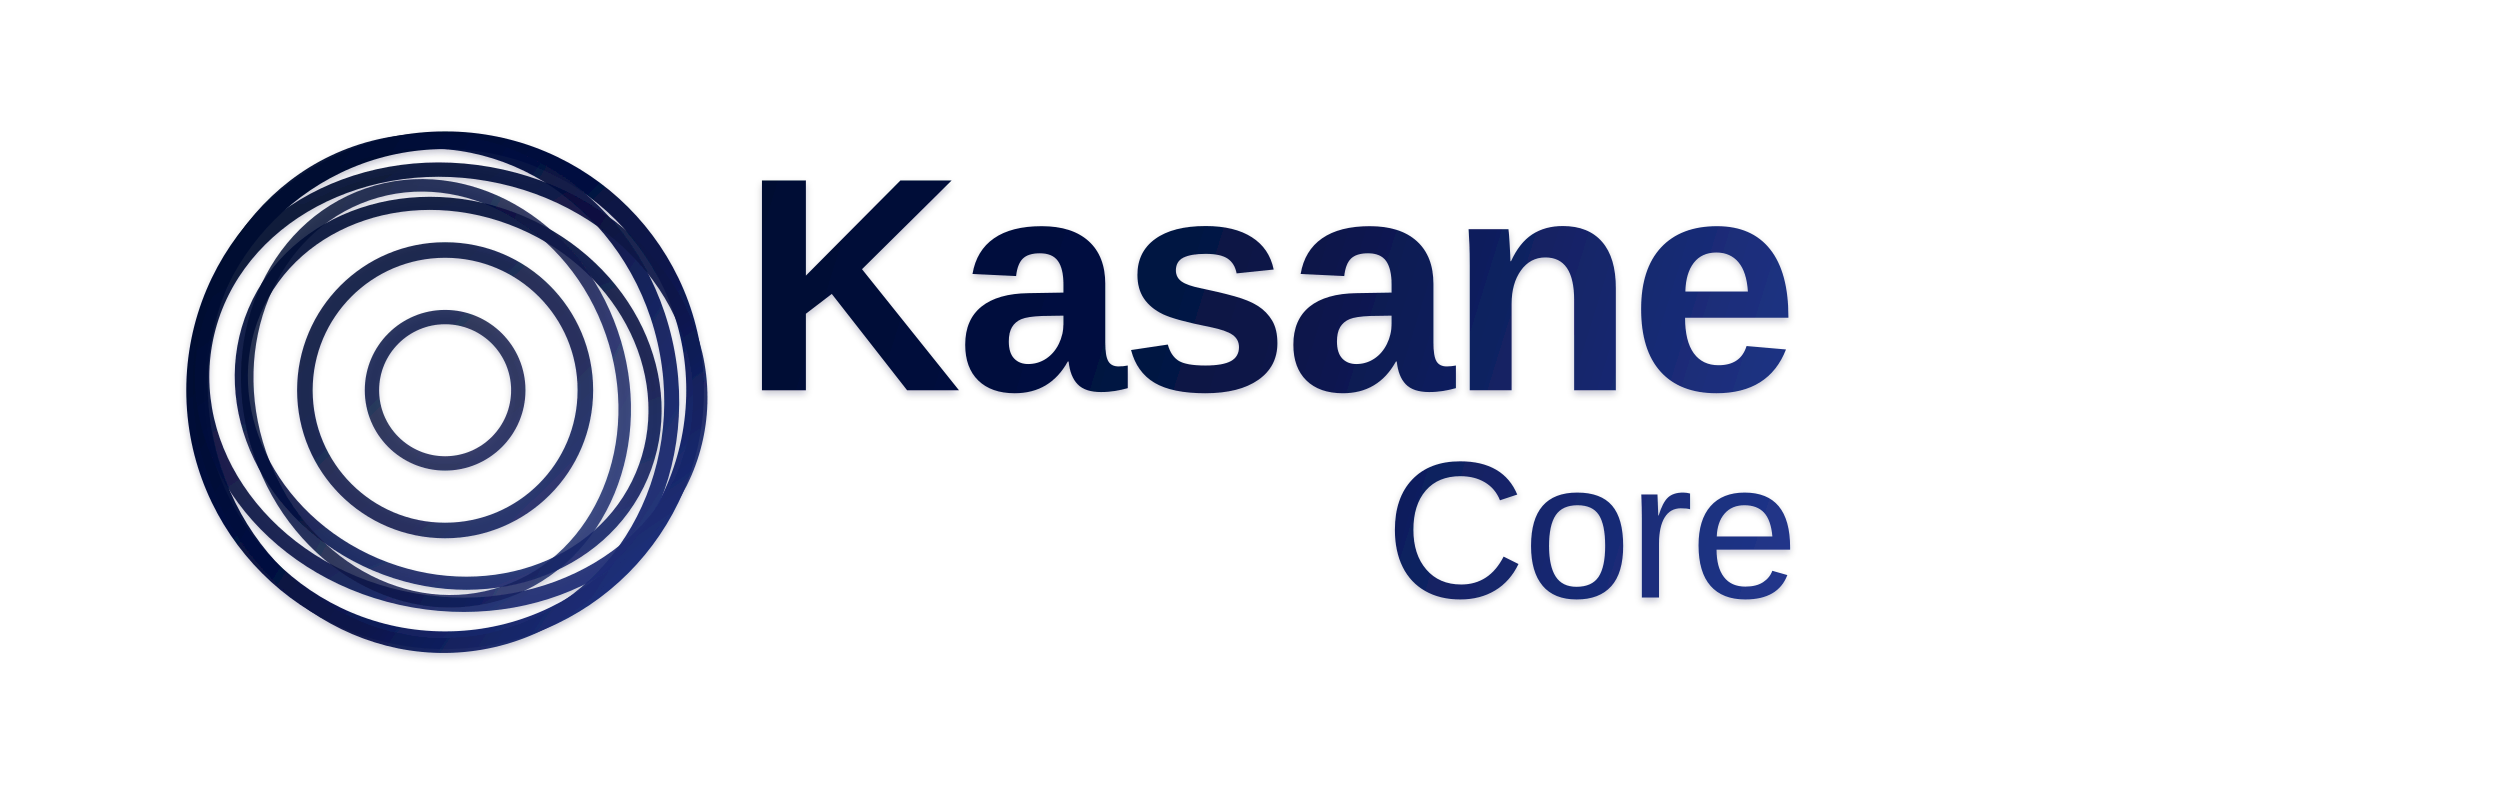
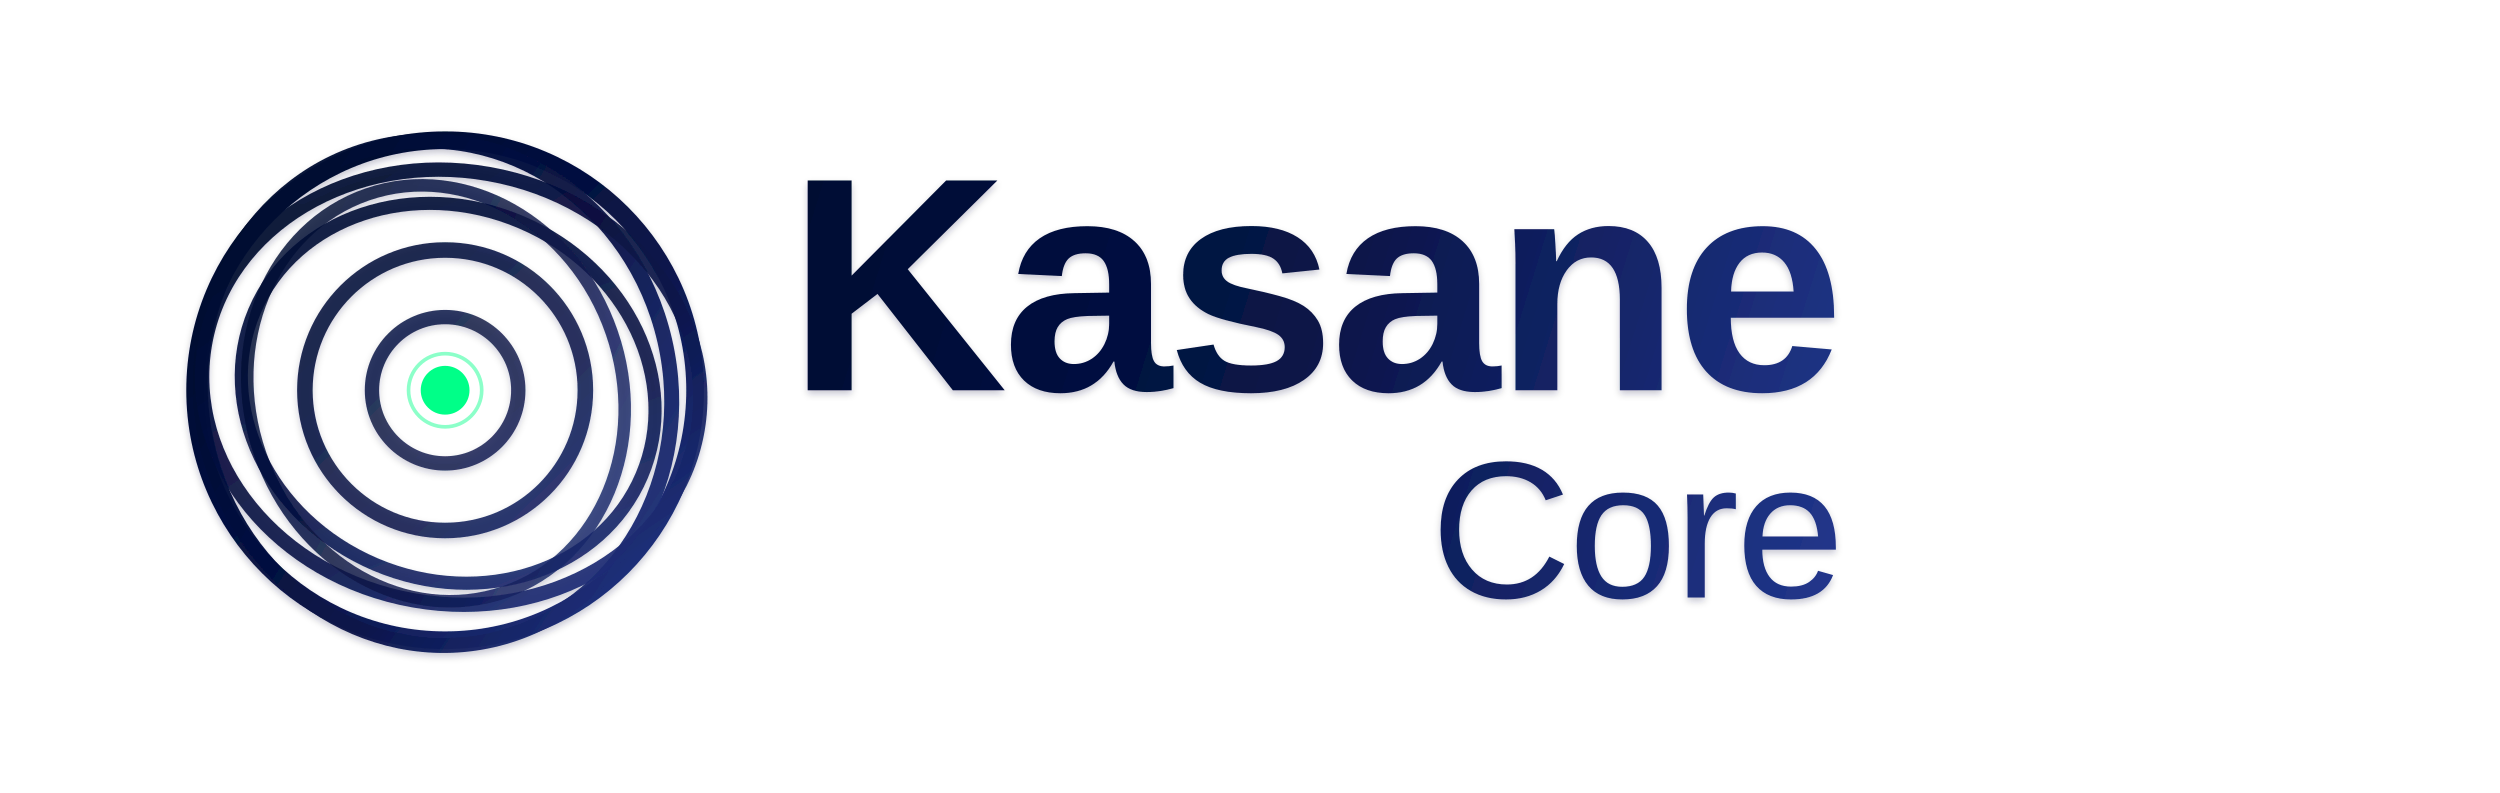
<svg xmlns="http://www.w3.org/2000/svg" width="820" height="260" viewBox="0 0 820 260" role="img" aria-label="Kasane Core">
  <defs>
-     <linearGradient id="ringStrokeC" x1="50" y1="20" x2="235" y2="210" gradientUnits="userSpaceOnUse">
+     <linearGradient id="ringStrokeB" x1="50" y1="20" x2="235" y2="210" gradientUnits="userSpaceOnUse">
      <stop offset="0" stop-color="#02082b" />
      <stop offset="0.45" stop-color="#08154a" />
      <stop offset="1" stop-color="#3b4fb0" />
    </linearGradient>
-     <linearGradient id="textFillC" x1="175" y1="70" x2="595" y2="200" gradientUnits="userSpaceOnUse">
+     <linearGradient id="textFillB" x1="190" y1="70" x2="610" y2="200" gradientUnits="userSpaceOnUse">
      <stop offset="0" stop-color="#02082b" />
      <stop offset="0.55" stop-color="#071447" />
      <stop offset="1" stop-color="#23388f" />
    </linearGradient>
-     <filter id="softDepthC" x="-20%" y="-20%" width="140%" height="140%">
+     <filter id="softDepthB" x="-20%" y="-20%" width="140%" height="140%">
      <feDropShadow dx="0" dy="1.2" stdDeviation="1.2" flood-color="#08113b" flood-opacity="0.22" />
    </filter>
  </defs>
-   <g transform="translate(36 26)" fill="none" stroke="url(#ringStrokeC)" stroke-linecap="round" stroke-linejoin="round" filter="url(#softDepthC)">
+   <g transform="translate(36 26)" fill="none" stroke="url(#ringStrokeB)" stroke-linecap="round" stroke-linejoin="round" filter="url(#softDepthB)">
    <circle cx="110" cy="102" r="82" stroke-width="5.8" />
    <ellipse cx="107" cy="103" rx="77" ry="83" stroke-width="4.9" transform="rotate(-13 107 103)" opacity="0.96" />
    <ellipse cx="112" cy="101" rx="82" ry="71" stroke-width="4.7" transform="rotate(10 112 101)" opacity="0.92" />
    <ellipse cx="111" cy="103" rx="69" ry="61" stroke-width="4.3" transform="rotate(23 111 103)" opacity="0.90" />
    <ellipse cx="107" cy="103" rx="61" ry="69" stroke-width="4.1" transform="rotate(-19 107 103)" opacity="0.82" />
    <circle cx="110" cy="102" r="46" stroke-width="5.1" opacity="0.86" />
    <circle cx="110" cy="102" r="24" stroke-width="4.7" opacity="0.82" />
  </g>
-   <g fill="url(#textFillC)" filter="url(#softDepthC)" font-family="'Avenir Next','Montserrat','Segoe UI',Arial,sans-serif">
-     <text x="590" y="128" text-anchor="end" font-size="100" font-weight="800" letter-spacing="-1.8">Kasane</text>
-     <text x="590" y="196" text-anchor="end" font-size="64" font-weight="500" letter-spacing="-1.0">Core</text>
+   <g transform="translate(36 26)" aria-hidden="true">
+     <circle cx="110" cy="102" r="8" fill="var(--accent, #00ff88)" />
+     <circle cx="110" cy="102" r="12" fill="none" stroke="var(--accent, #00ff88)" stroke-opacity="0.45" stroke-width="1.2" />
+   </g>
+   <g fill="url(#textFillB)" filter="url(#softDepthB)" font-family="'Avenir Next','Montserrat','Segoe UI',Arial,sans-serif">
+     <text x="605" y="128" text-anchor="end" font-size="100" font-weight="800" letter-spacing="-1.8">Kasane</text>
+     <text x="605" y="196" text-anchor="end" font-size="64" font-weight="500" letter-spacing="-1.0">Core</text>
  </g>
</svg>
